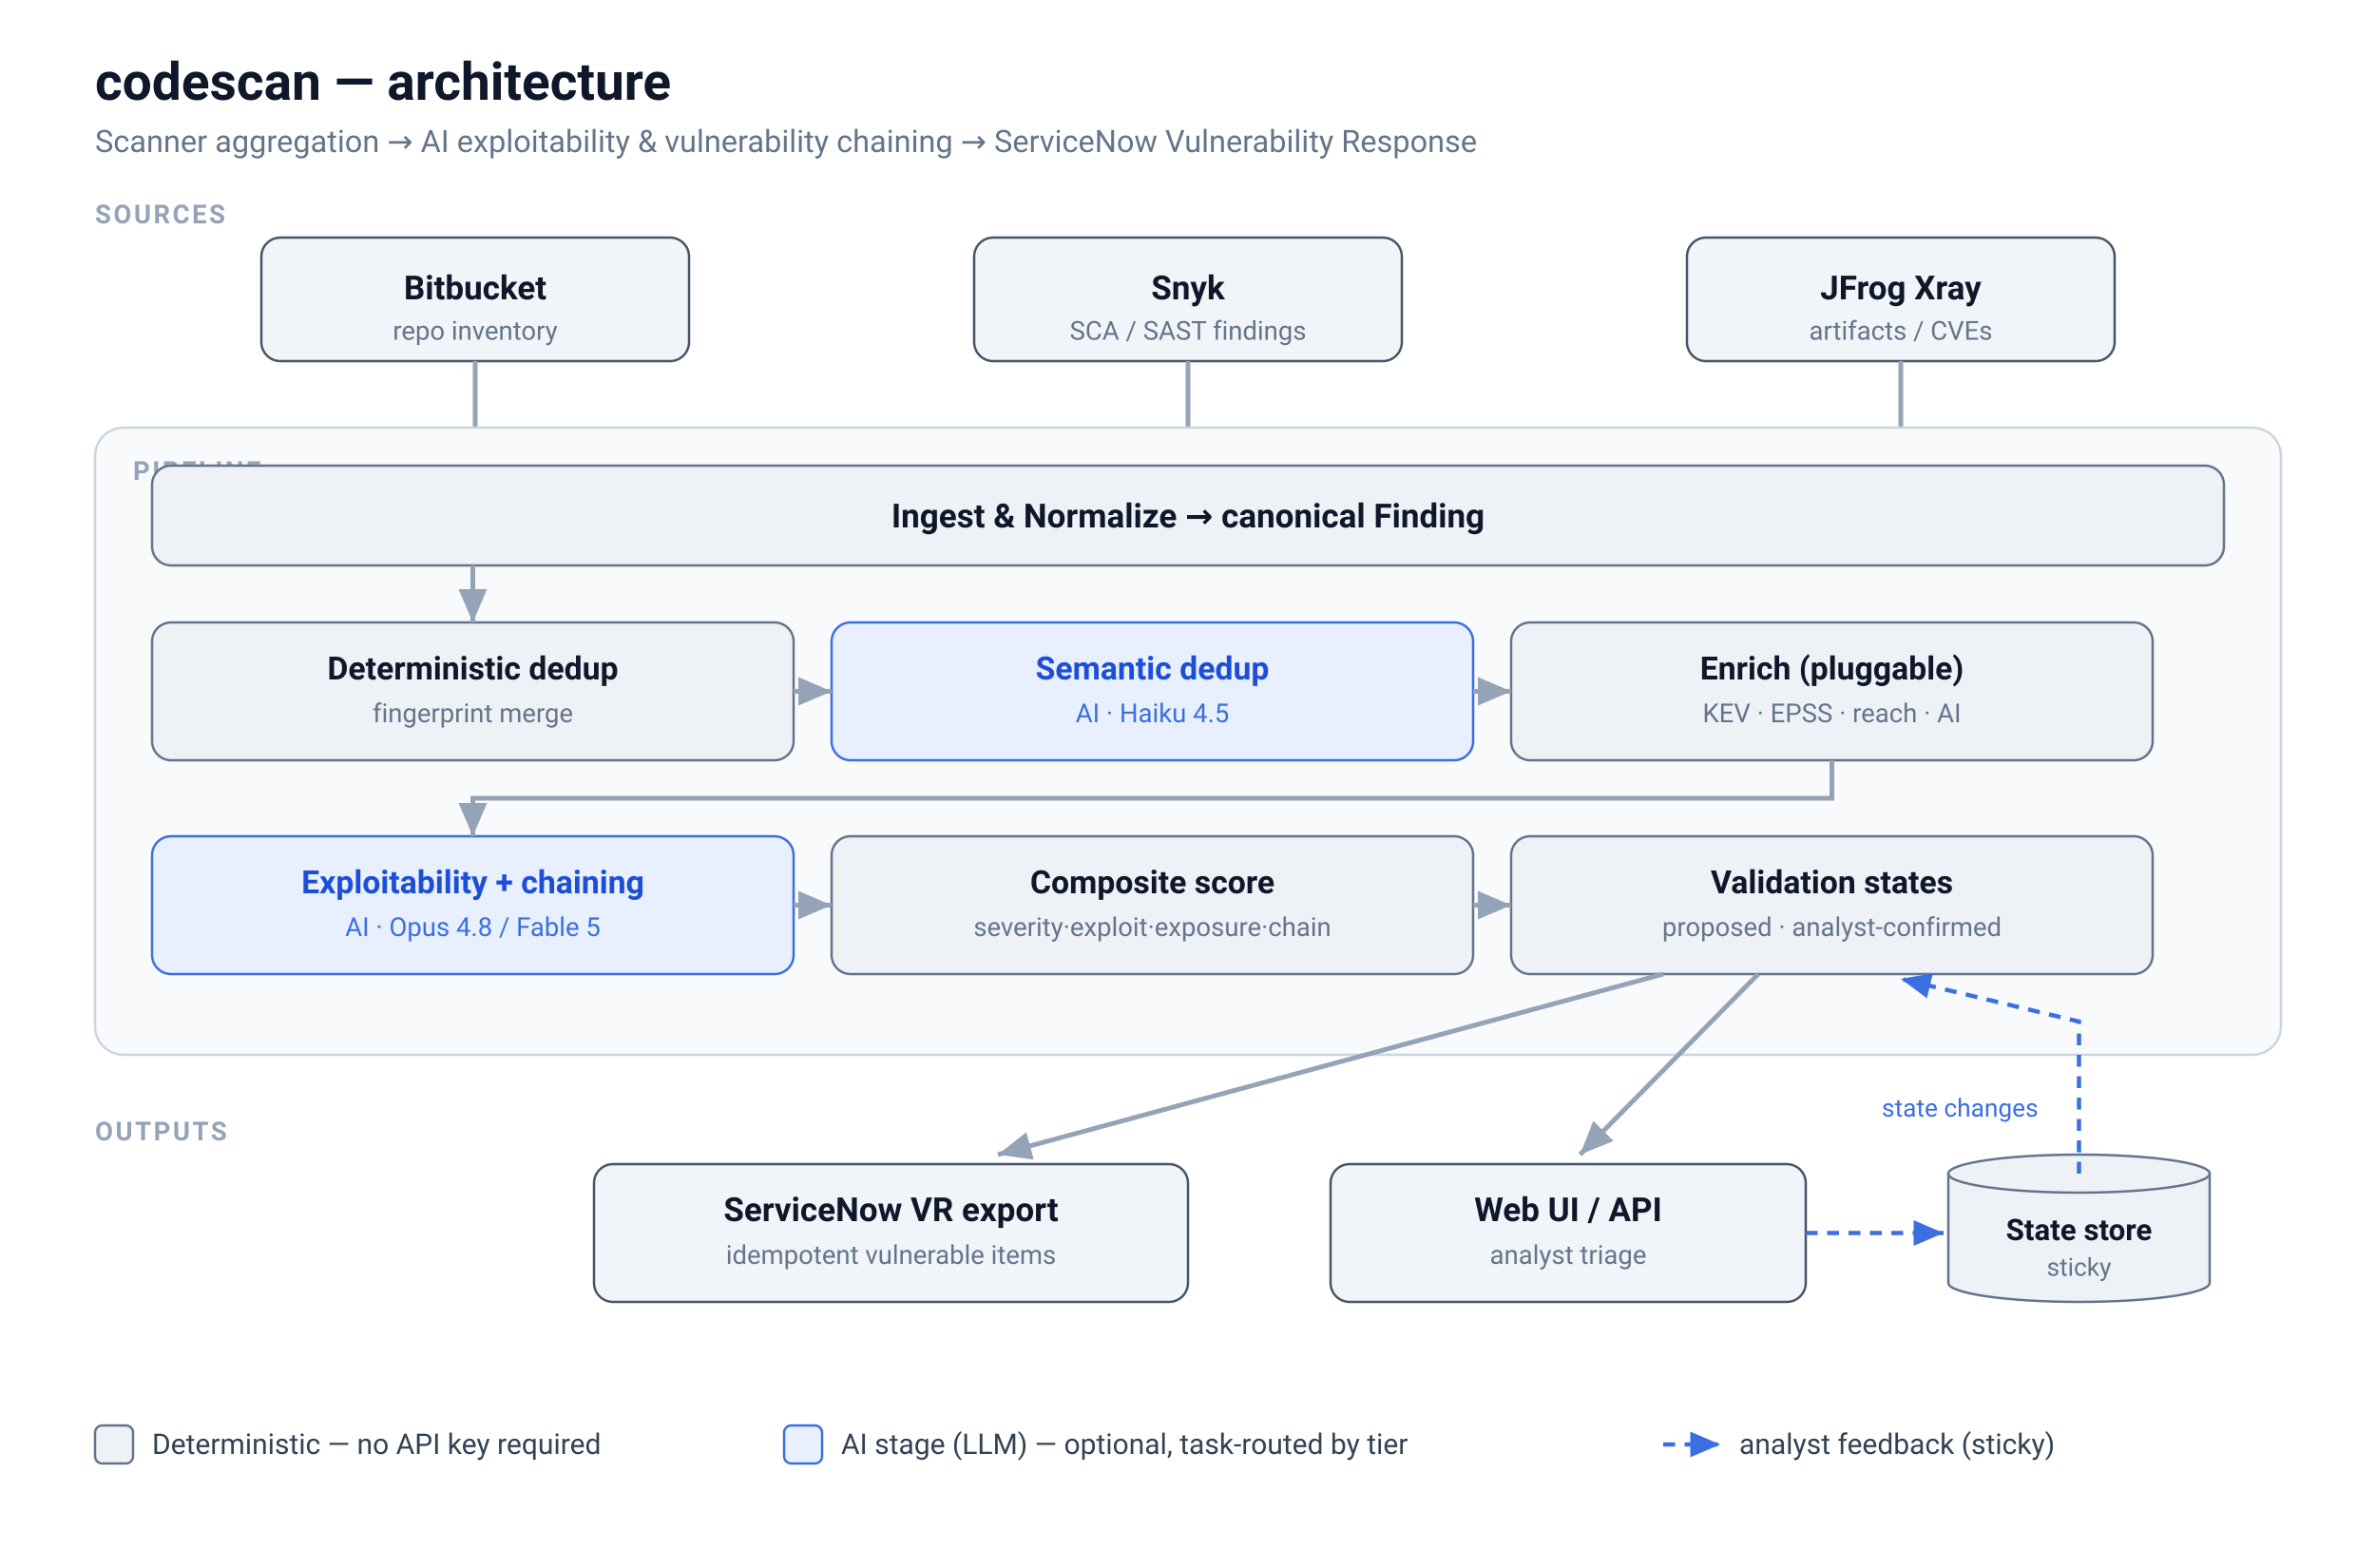
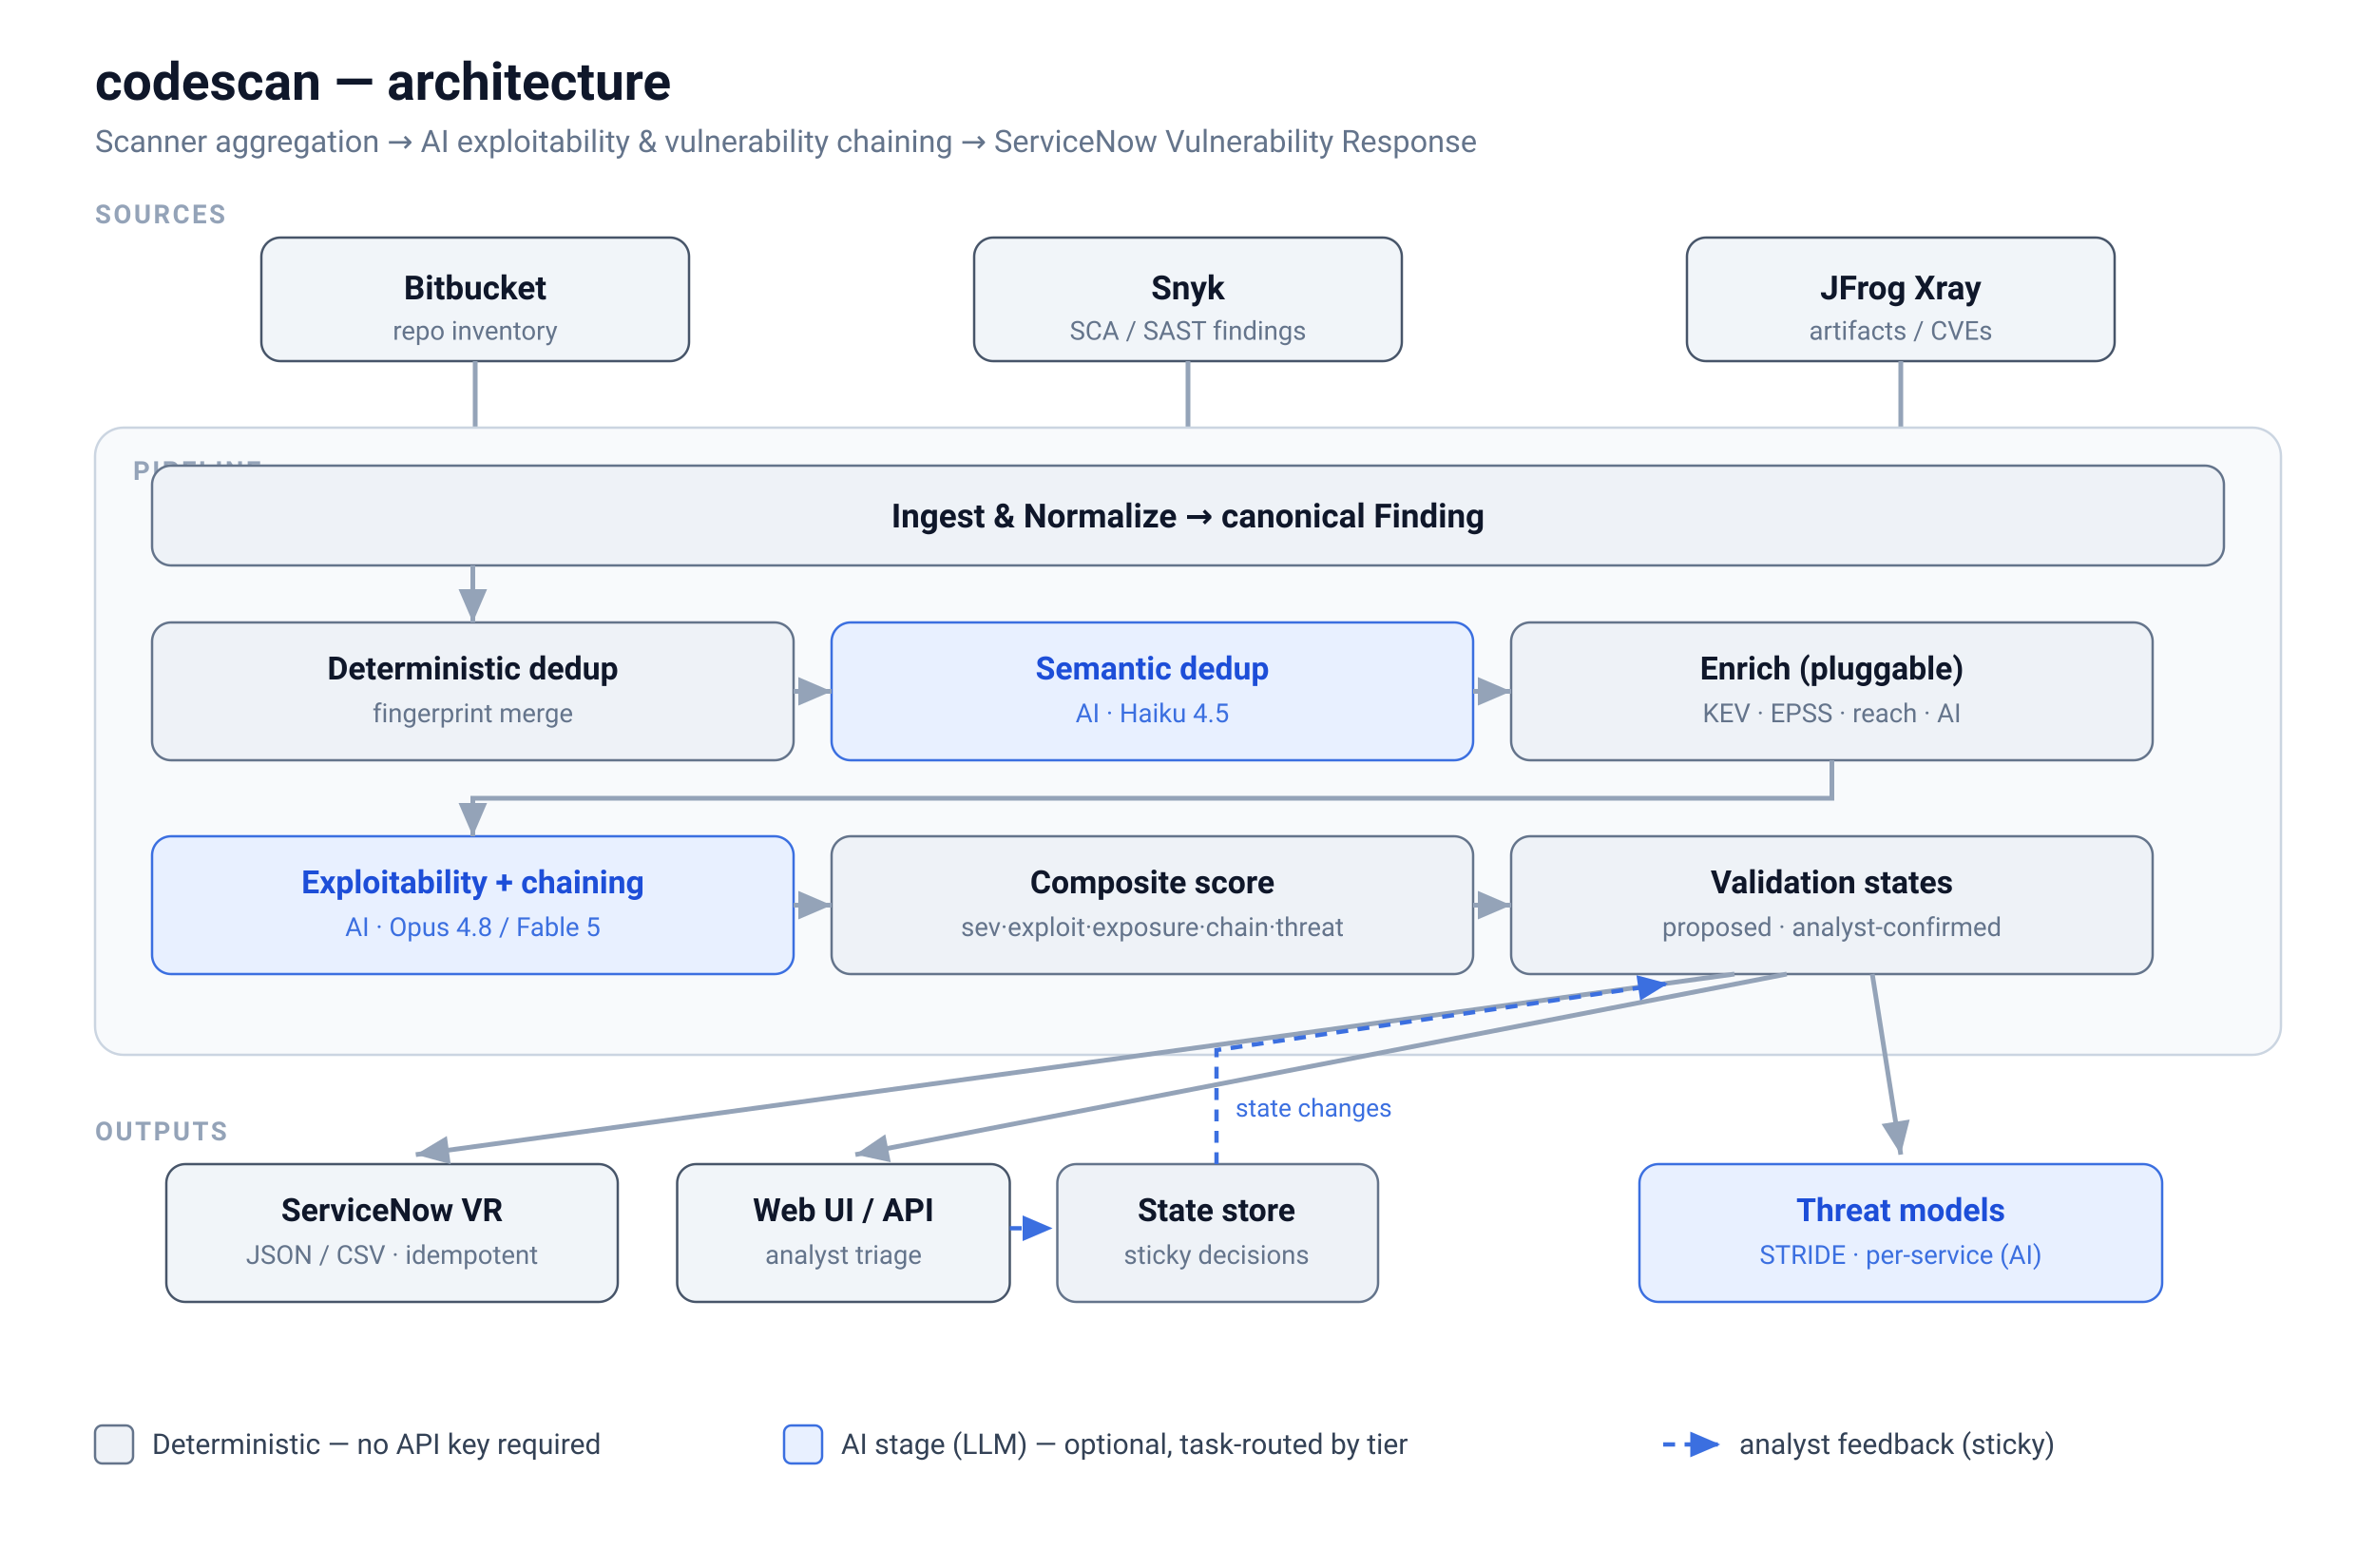
<svg xmlns="http://www.w3.org/2000/svg" viewBox="0 0 1000 660" width="2000" height="1320" role="img" font-family="Segoe UI, Roboto, system-ui, sans-serif">
  <rect x="0" y="0" width="1000" height="660" fill="#ffffff" />
  <text x="40" y="42" font-size="22" font-weight="700" fill="#0f172a">codescan — architecture</text>
  <text x="40" y="64" font-size="13" fill="#64748b">Scanner aggregation → AI exploitability &amp; vulnerability chaining → ServiceNow Vulnerability Response</text>
  <text x="40" y="94" font-size="11" font-weight="700" letter-spacing="1" fill="#94a3b8">SOURCES</text>
  <g font-size="14" font-weight="600" fill="#0f172a">
    <rect x="110" y="100" width="180" height="52" rx="8" fill="#f1f5f9" stroke="#475569" />
    <text x="200" y="126" text-anchor="middle">Bitbucket</text>
    <text x="200" y="143" text-anchor="middle" font-size="11" font-weight="400" fill="#64748b">repo inventory</text>
    <rect x="410" y="100" width="180" height="52" rx="8" fill="#f1f5f9" stroke="#475569" />
    <text x="500" y="126" text-anchor="middle">Snyk</text>
    <text x="500" y="143" text-anchor="middle" font-size="11" font-weight="400" fill="#64748b">SCA / SAST findings</text>
    <rect x="710" y="100" width="180" height="52" rx="8" fill="#f1f5f9" stroke="#475569" />
    <text x="800" y="126" text-anchor="middle">JFrog Xray</text>
    <text x="800" y="143" text-anchor="middle" font-size="11" font-weight="400" fill="#64748b">artifacts / CVEs</text>
  </g>
  <g stroke="#94a3b8" stroke-width="2" fill="none" marker-end="url(#ah)">
    <path d="M200,152 L200,194" />
    <path d="M500,152 L500,194" />
    <path d="M800,152 L800,194" />
  </g>
  <rect x="40" y="180" width="920" height="264" rx="12" fill="#f8fafc" stroke="#cbd5e1" />
  <text x="56" y="202" font-size="11" font-weight="700" letter-spacing="1" fill="#94a3b8">PIPELINE</text>
  <rect x="64" y="196" width="872" height="42" rx="8" fill="#eef2f7" stroke="#64748b" />
  <text x="500" y="222" text-anchor="middle" font-size="14" font-weight="600" fill="#0f172a">Ingest &amp; Normalize  →  canonical Finding</text>
  <g font-size="13.5" font-weight="600" fill="#0f172a">
    <rect x="64" y="262" width="270" height="58" rx="8" fill="#eef2f7" stroke="#64748b" />
    <text x="199" y="286" text-anchor="middle">Deterministic dedup</text>
    <text x="199" y="304" text-anchor="middle" font-size="11" font-weight="400" fill="#64748b">fingerprint merge</text>
    <rect x="350" y="262" width="270" height="58" rx="8" fill="#e8f0ff" stroke="#3b6fe0" />
    <text x="485" y="286" text-anchor="middle" fill="#1d4ed8">Semantic dedup</text>
    <text x="485" y="304" text-anchor="middle" font-size="11" font-weight="400" fill="#3b6fe0">AI · Haiku 4.5</text>
    <rect x="636" y="262" width="270" height="58" rx="8" fill="#eef2f7" stroke="#64748b" />
    <text x="771" y="286" text-anchor="middle">Enrich (pluggable)</text>
    <text x="771" y="304" text-anchor="middle" font-size="11" font-weight="400" fill="#64748b">KEV · EPSS · reach · AI</text>
  </g>
  <g font-size="13.5" font-weight="600" fill="#0f172a">
    <rect x="64" y="352" width="270" height="58" rx="8" fill="#e8f0ff" stroke="#3b6fe0" />
    <text x="199" y="376" text-anchor="middle" fill="#1d4ed8">Exploitability + chaining</text>
    <text x="199" y="394" text-anchor="middle" font-size="11" font-weight="400" fill="#3b6fe0">AI · Opus 4.8 / Fable 5</text>
    <rect x="350" y="352" width="270" height="58" rx="8" fill="#eef2f7" stroke="#64748b" />
    <text x="485" y="376" text-anchor="middle">Composite score</text>
-     <text x="485" y="394" text-anchor="middle" font-size="11" font-weight="400" fill="#64748b">severity·exploit·exposure·chain</text>
+     <text x="485" y="394" text-anchor="middle" font-size="11" font-weight="400" fill="#64748b">sev·exploit·exposure·chain·threat</text>
    <rect x="636" y="352" width="270" height="58" rx="8" fill="#eef2f7" stroke="#64748b" />
    <text x="771" y="376" text-anchor="middle">Validation states</text>
    <text x="771" y="394" text-anchor="middle" font-size="11" font-weight="400" fill="#64748b">proposed · analyst-confirmed</text>
  </g>
  <g stroke="#94a3b8" stroke-width="2" fill="none" marker-end="url(#ah)">
    <path d="M334,291 L350,291" />
    <path d="M620,291 L636,291" />
    <path d="M334,381 L350,381" />
    <path d="M620,381 L636,381" />
    <path d="M199,238 L199,262" />
    <path d="M771,320 L771,336 L199,336 L199,352" />
  </g>
  <text x="40" y="480" font-size="11" font-weight="700" letter-spacing="1" fill="#94a3b8">OUTPUTS</text>
-   <g font-size="14" font-weight="600" fill="#0f172a">
-     <rect x="250" y="490" width="250" height="58" rx="8" fill="#f1f5f9" stroke="#475569" />
-     <text x="375" y="514" text-anchor="middle">ServiceNow VR export</text>
-     <text x="375" y="532" text-anchor="middle" font-size="11" font-weight="400" fill="#64748b">idempotent vulnerable items</text>
-     <rect x="560" y="490" width="200" height="58" rx="8" fill="#f1f5f9" stroke="#475569" />
-     <text x="660" y="514" text-anchor="middle">Web UI / API</text>
-     <text x="660" y="532" text-anchor="middle" font-size="11" font-weight="400" fill="#64748b">analyst triage</text>
-   </g>
-   <g>
-     <path d="M820,494 a55,8 0 0 1 110,0 v46 a55,8 0 0 1 -110,0 z" fill="#eef2f7" stroke="#64748b" />
-     <path d="M820,494 a55,8 0 0 0 110,0" fill="none" stroke="#64748b" />
-     <text x="875" y="522" text-anchor="middle" font-size="12.5" font-weight="600" fill="#0f172a">State store</text>
-     <text x="875" y="537" text-anchor="middle" font-size="10.5" fill="#64748b">sticky</text>
+   <g font-size="13.5" font-weight="600" fill="#0f172a">
+     <rect x="70" y="490" width="190" height="58" rx="8" fill="#f1f5f9" stroke="#475569" />
+     <text x="165" y="514" text-anchor="middle">ServiceNow VR</text>
+     <text x="165" y="532" text-anchor="middle" font-size="11" font-weight="400" fill="#64748b">JSON / CSV · idempotent</text>
+     <rect x="285" y="490" width="140" height="58" rx="8" fill="#f1f5f9" stroke="#475569" />
+     <text x="355" y="514" text-anchor="middle">Web UI / API</text>
+     <text x="355" y="532" text-anchor="middle" font-size="11" font-weight="400" fill="#64748b">analyst triage</text>
+     <rect x="445" y="490" width="135" height="58" rx="8" fill="#eef2f7" stroke="#64748b" />
+     <text x="512" y="514" text-anchor="middle">State store</text>
+     <text x="512" y="532" text-anchor="middle" font-size="11" font-weight="400" fill="#64748b">sticky decisions</text>
+     <rect x="690" y="490" width="220" height="58" rx="8" fill="#e8f0ff" stroke="#3b6fe0" />
+     <text x="800" y="514" text-anchor="middle" fill="#1d4ed8">Threat models</text>
+     <text x="800" y="532" text-anchor="middle" font-size="11" font-weight="400" fill="#3b6fe0">STRIDE · per-service (AI)</text>
  </g>
  <g stroke="#94a3b8" stroke-width="2" fill="none" marker-end="url(#ah)">
-     <path d="M700,410 L420,486" />
-     <path d="M740,410 L665,486" />
+     <path d="M730,410 L175,486" />
+     <path d="M752,410 L360,486" />
+     <path d="M788,410 L800,486" />
  </g>
  <g stroke="#3b6fe0" stroke-width="1.8" fill="none" stroke-dasharray="5 4" marker-end="url(#ahb)">
-     <path d="M760,519 L818,519" />
-     <path d="M875,494 L875,430 L800,412" />
+     <path d="M425,517 L443,517" />
+     <path d="M512,490 L512,442 L702,414" />
  </g>
-   <text x="792" y="470" font-size="10.5" fill="#3b6fe0">state changes</text>
+   <text x="520" y="470" font-size="10.5" fill="#3b6fe0">state changes</text>
  <g font-size="12" fill="#334155">
    <rect x="40" y="600" width="16" height="16" rx="3" fill="#eef2f7" stroke="#64748b" />
    <text x="64" y="612">Deterministic — no API key required</text>
    <rect x="330" y="600" width="16" height="16" rx="3" fill="#e8f0ff" stroke="#3b6fe0" />
    <text x="354" y="612">AI stage (LLM) — optional, task-routed by tier</text>
    <path d="M700,608 L724,608" stroke="#3b6fe0" stroke-width="1.8" stroke-dasharray="5 4" fill="none" marker-end="url(#ahb)" />
    <text x="732" y="612">analyst feedback (sticky)</text>
  </g>
  <defs>
    <marker id="ah" markerWidth="9" markerHeight="9" refX="7" refY="3" orient="auto" markerUnits="strokeWidth">
      <path d="M0,0 L7,3 L0,6 Z" fill="#94a3b8" />
    </marker>
    <marker id="ahb" markerWidth="9" markerHeight="9" refX="7" refY="3" orient="auto" markerUnits="strokeWidth">
      <path d="M0,0 L7,3 L0,6 Z" fill="#3b6fe0" />
    </marker>
  </defs>
</svg>
